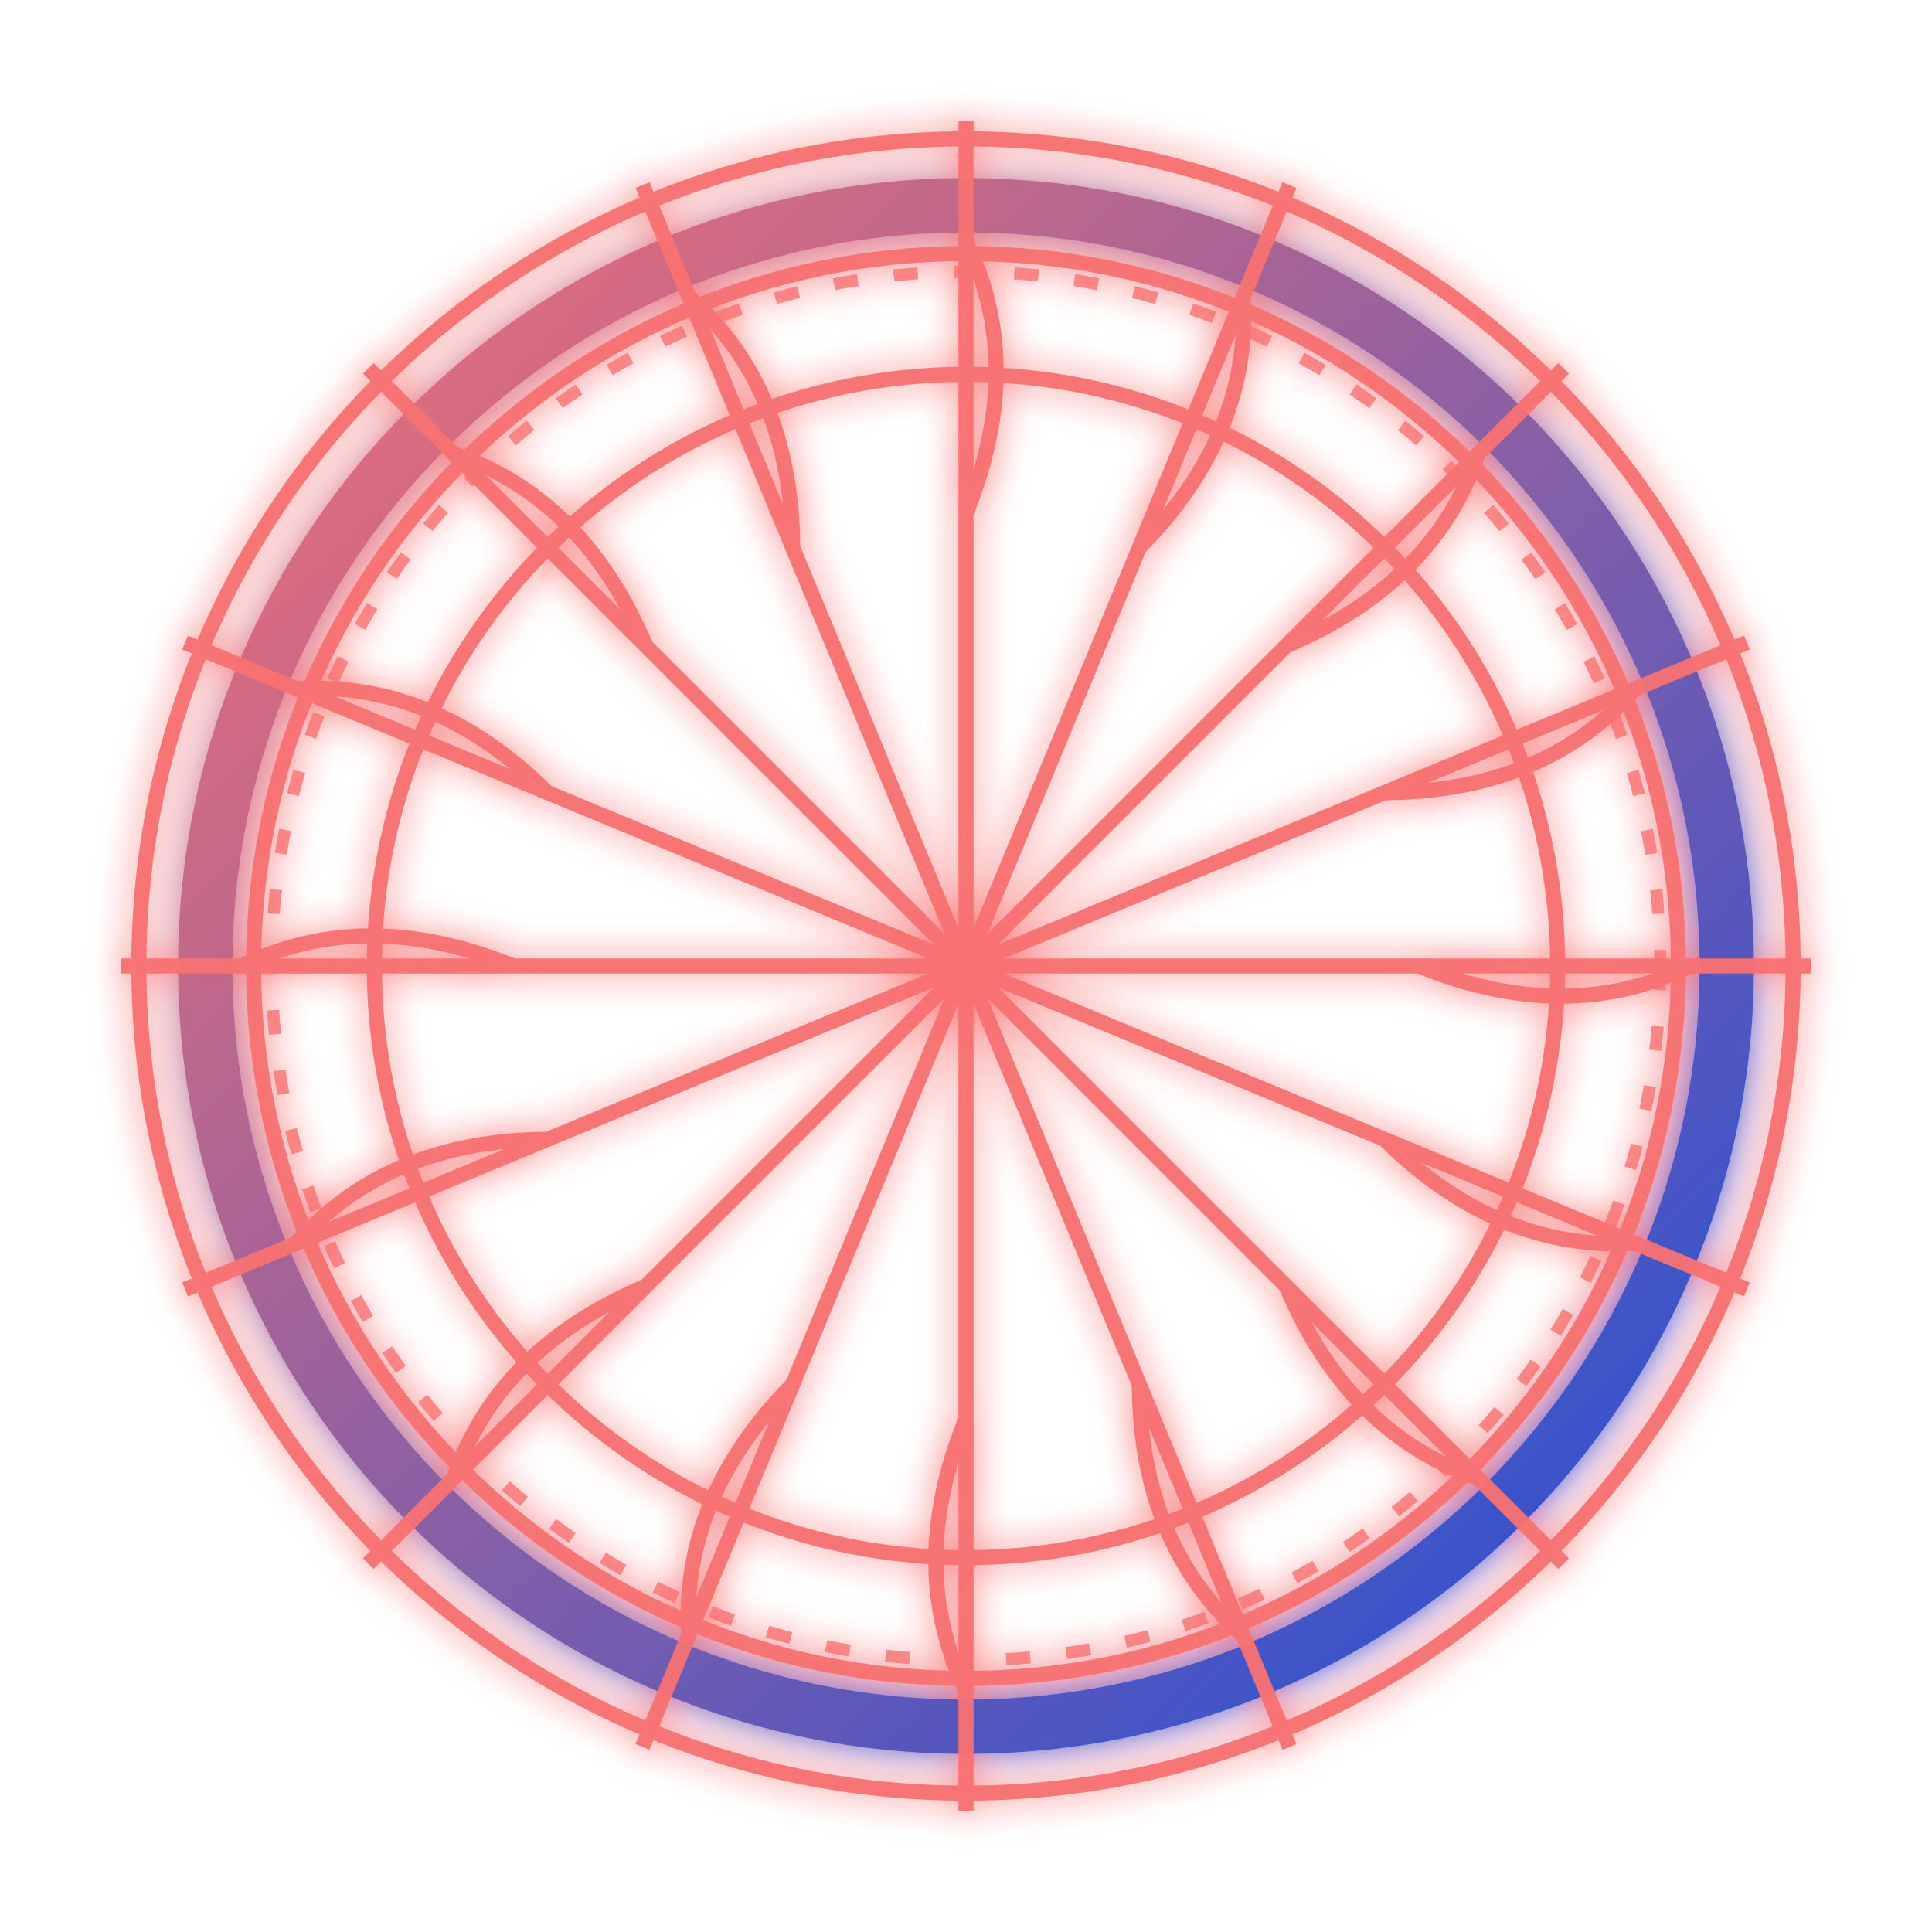
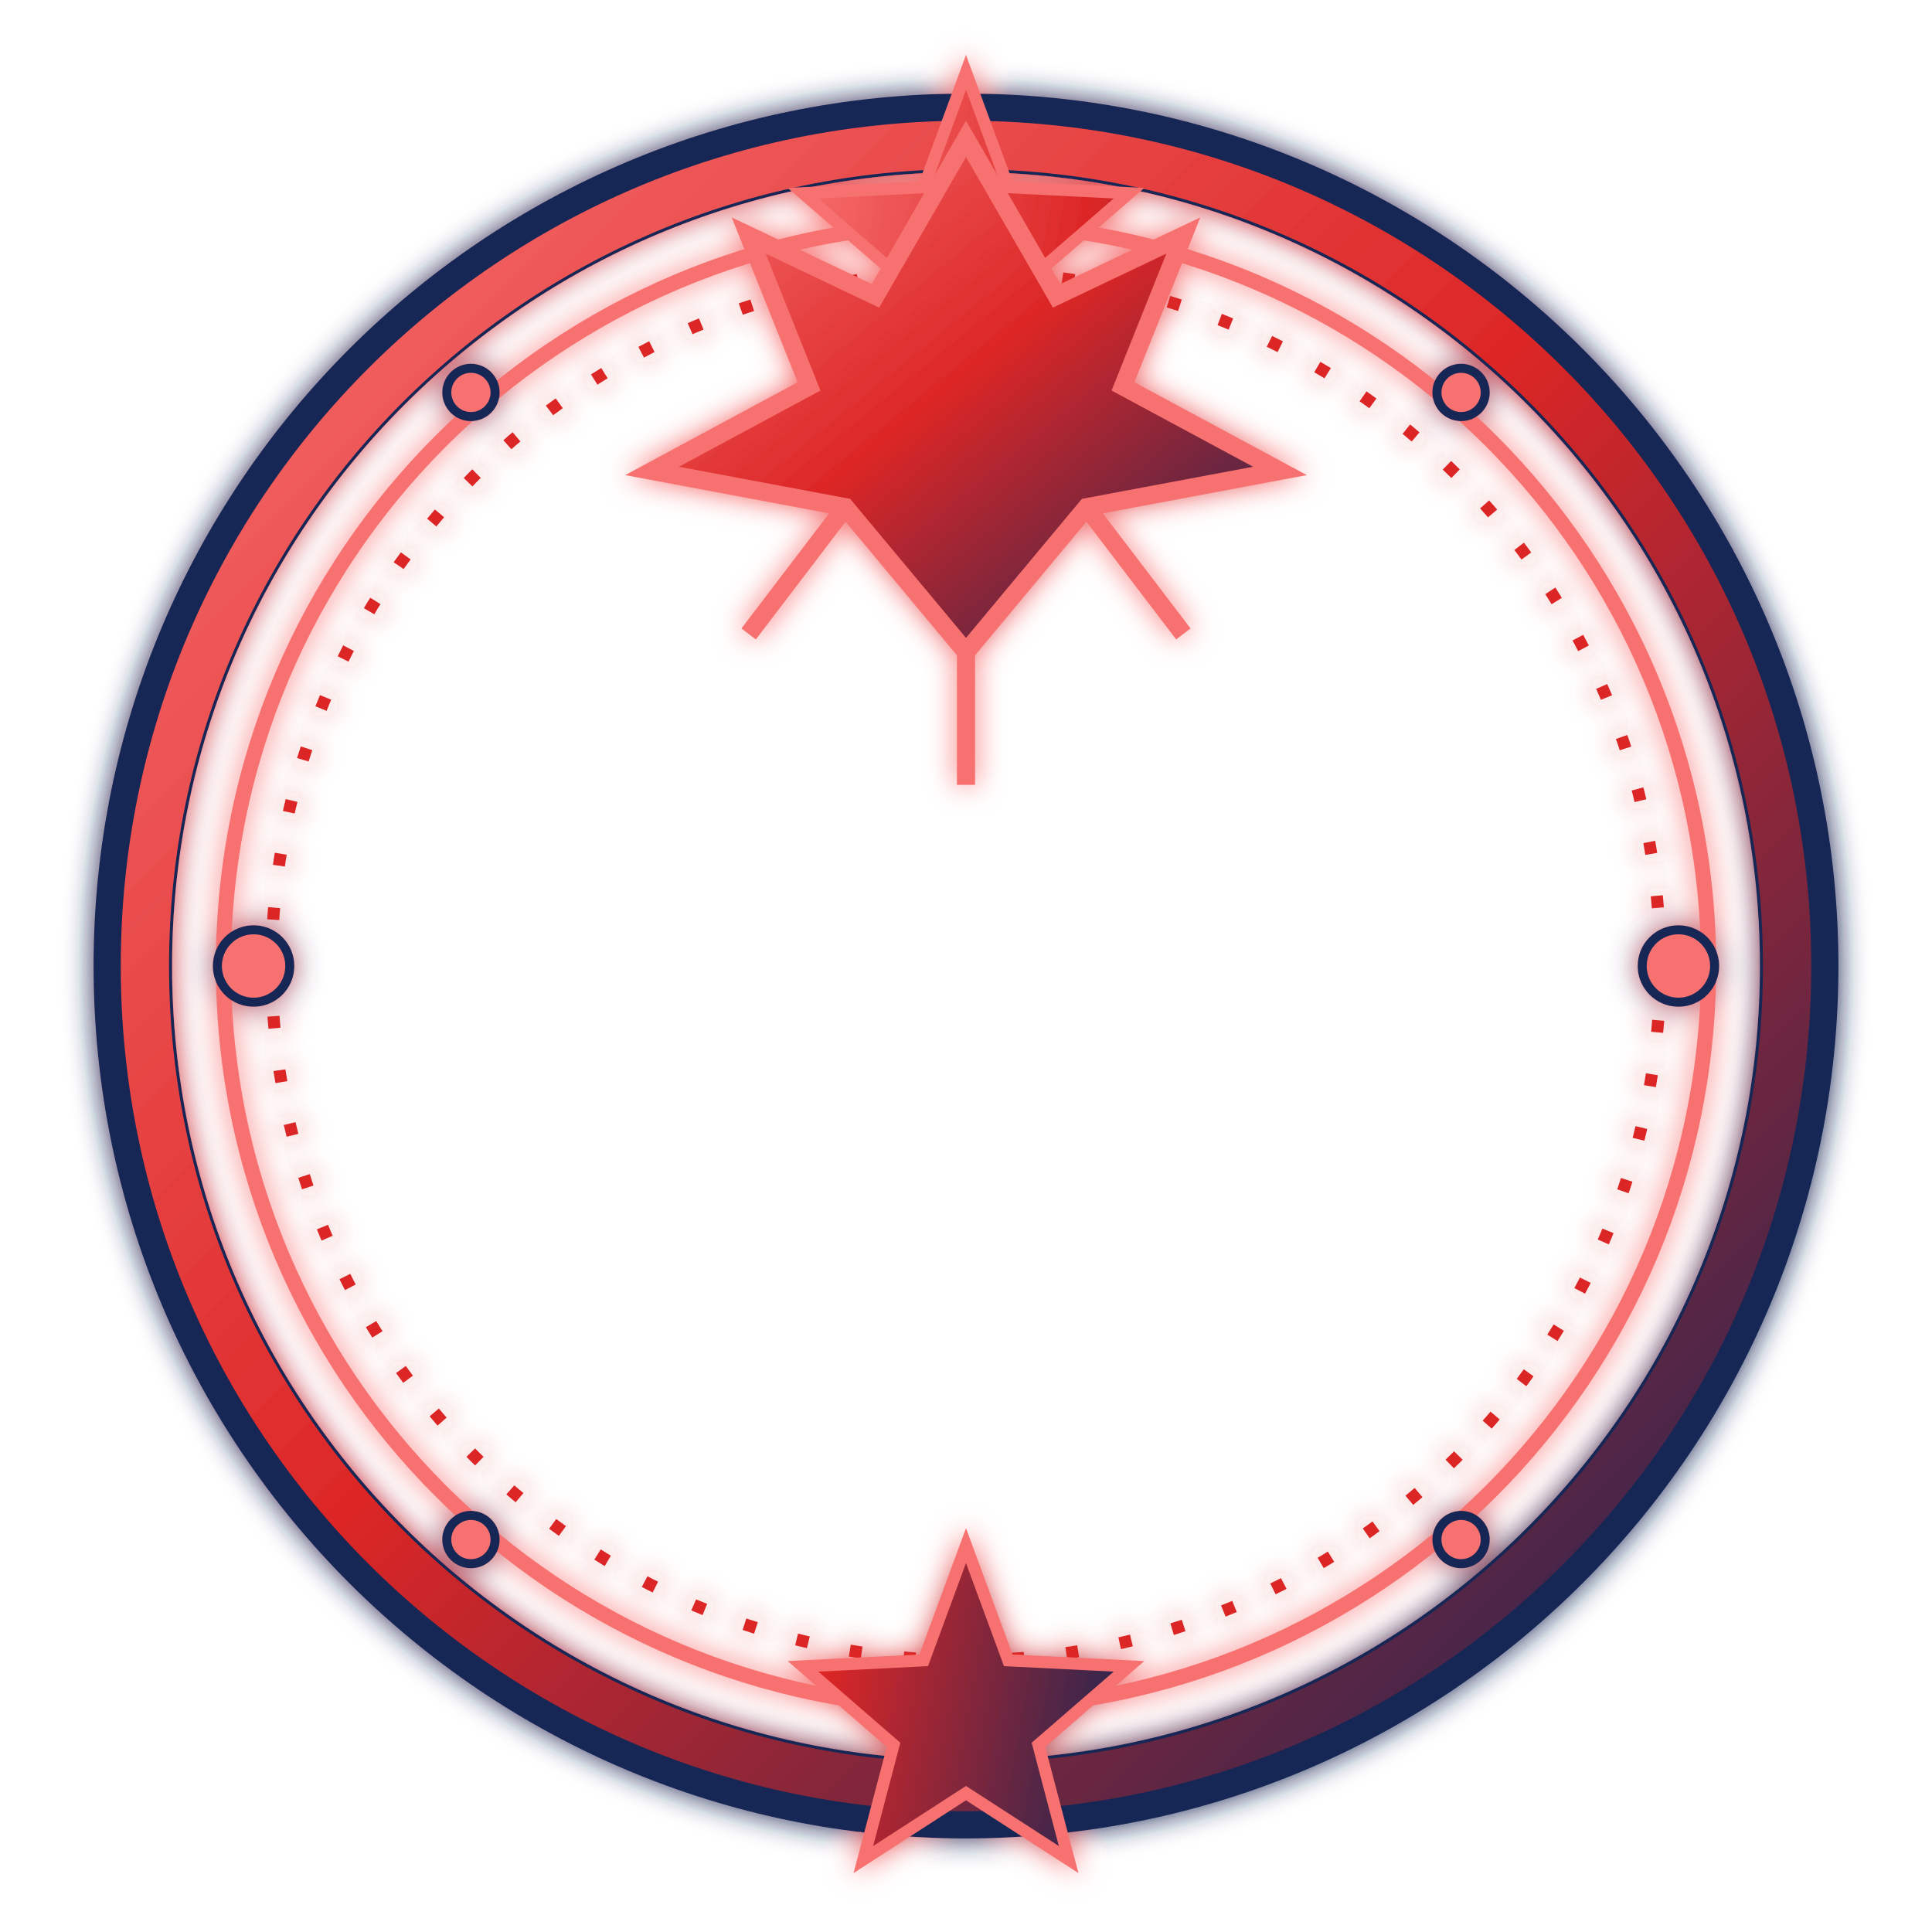
<svg xmlns="http://www.w3.org/2000/svg" width="320" height="320" viewBox="0 0 320 320" role="img" aria-labelledby="title desc">
  <defs>
-     <filter id="glow" x="-50%" y="-50%" width="200%" height="200%">
-       <feGaussianBlur stdDeviation="3" result="blur" />
+     <linearGradient id="metal" x1="0" y1="0" x2="1" y2="1">
+       <stop stop-color="#f87171" />
+       <stop offset=".48" stop-color="#dc2626" />
+       <stop offset="1" stop-color="#172554" />
+     </linearGradient>
+     <filter id="glow" x="-30%" y="-30%" width="160%" height="160%">
+       <feGaussianBlur stdDeviation="2.3" result="blur" />
      <feMerge>
        <feMergeNode in="blur" />
        <feMergeNode in="SourceGraphic" />
      </feMerge>
    </filter>
-     <linearGradient id="ring" x1="0" y1="0" x2="1" y2="1">
-       <stop stop-color="#F87171" />
-       <stop offset="1" stop-color="#1D4ED8" />
-     </linearGradient>
  </defs>
  <g filter="url(#glow)">
-     <circle cx="160" cy="160" r="126" fill="none" stroke="url(#ring)" stroke-width="9" />
-     <circle cx="160" cy="160" r="115" fill="none" stroke="#F87171" stroke-opacity=".8" stroke-width="2" stroke-dasharray="4 6" />
-     <g fill="none" stroke="#F87171" stroke-width="2.5" opacity=".95">
-       <circle cx="160" cy="160" r="137" />
-       <circle cx="160" cy="160" r="118" />
-       <circle cx="160" cy="160" r="98" />
-       <path d="M160 160 L300 160M160 160 L289.343 213.576M160 160 L258.995 258.995M160 160 L213.576 289.343M160 160 L160 300M160 160 L106.424 289.343M160 160 L61.005 258.995M160 160 L30.657 213.576M160 160 L20 160M160 160 L30.657 106.424M160 160 L61.005 61.005M160 160 L106.424 30.657M160 160 L160 20M160 160 L213.576 30.657M160 160 L258.995 61.005M160 160 L289.343 106.424" />
-       <path d="M235 160 Q259.5 169.983 280 160M229.291 188.701 Q248.106 207.301 270.866 205.922M213.033 213.033 Q223.298 237.417 244.853 244.853M188.701 229.291 Q188.854 255.747 205.922 270.866M160 235 Q150.017 259.5 160 280M131.299 229.291 Q112.699 248.106 114.078 270.866M106.967 213.033 Q82.583 223.298 75.147 244.853M90.709 188.701 Q64.253 188.854 49.134 205.922M85 160 Q60.5 150.017 40 160M90.709 131.299 Q71.894 112.699 49.134 114.078M106.967 106.967 Q96.702 82.583 75.147 75.147M131.299 90.709 Q131.146 64.253 114.078 49.134M160 85 Q169.983 60.5 160 40M188.701 90.709 Q207.301 71.894 205.922 49.134M213.033 106.967 Q237.417 96.702 244.853 75.147M229.291 131.299 Q255.747 131.146 270.866 114.078" />
+     <circle cx="160" cy="160" r="138" fill="none" stroke="#172554" stroke-width="13" />
+     <circle cx="160" cy="160" r="136" fill="none" stroke="url(#metal)" stroke-width="8" />
+     <circle cx="160" cy="160" r="123" fill="none" stroke="#f87171" stroke-width="2.5" />
+     <circle cx="160" cy="160" r="115" fill="none" stroke="#dc2626" stroke-width="2" stroke-dasharray="2 7" />
+     <path d="M160 12 L167 31 L187 32 L172 45 L177 64 L160 53 L143 64 L148 45 L133 32 L153 31Z M160 256 L167 275 L187 276 L172 289 L177 308 L160 297 L143 308 L148 289 L133 276 L153 275Z" fill="url(#metal)" stroke="#f87171" stroke-width="2" />
+     <path d="M160 23 L145 49 L124 39 L134 64 L108 78 L140 84 L160 108 L180 84 L212 78 L186 64 L196 39 L175 49Z" fill="url(#metal)" stroke="#f87171" stroke-width="3" />
+     <path d="M160 107V130 M140 84L124 105 M180 84L196 105" stroke="#f87171" stroke-width="3" />
+     <g fill="#f87171" stroke="#172554" stroke-width="1.5">
+       <circle cx="42" cy="160" r="6" />
+       <circle cx="278" cy="160" r="6" />
+       <circle cx="78" cy="65" r="4" />
+       <circle cx="242" cy="65" r="4" />
+       <circle cx="78" cy="255" r="4" />
+       <circle cx="242" cy="255" r="4" />
    </g>
  </g>
</svg>
